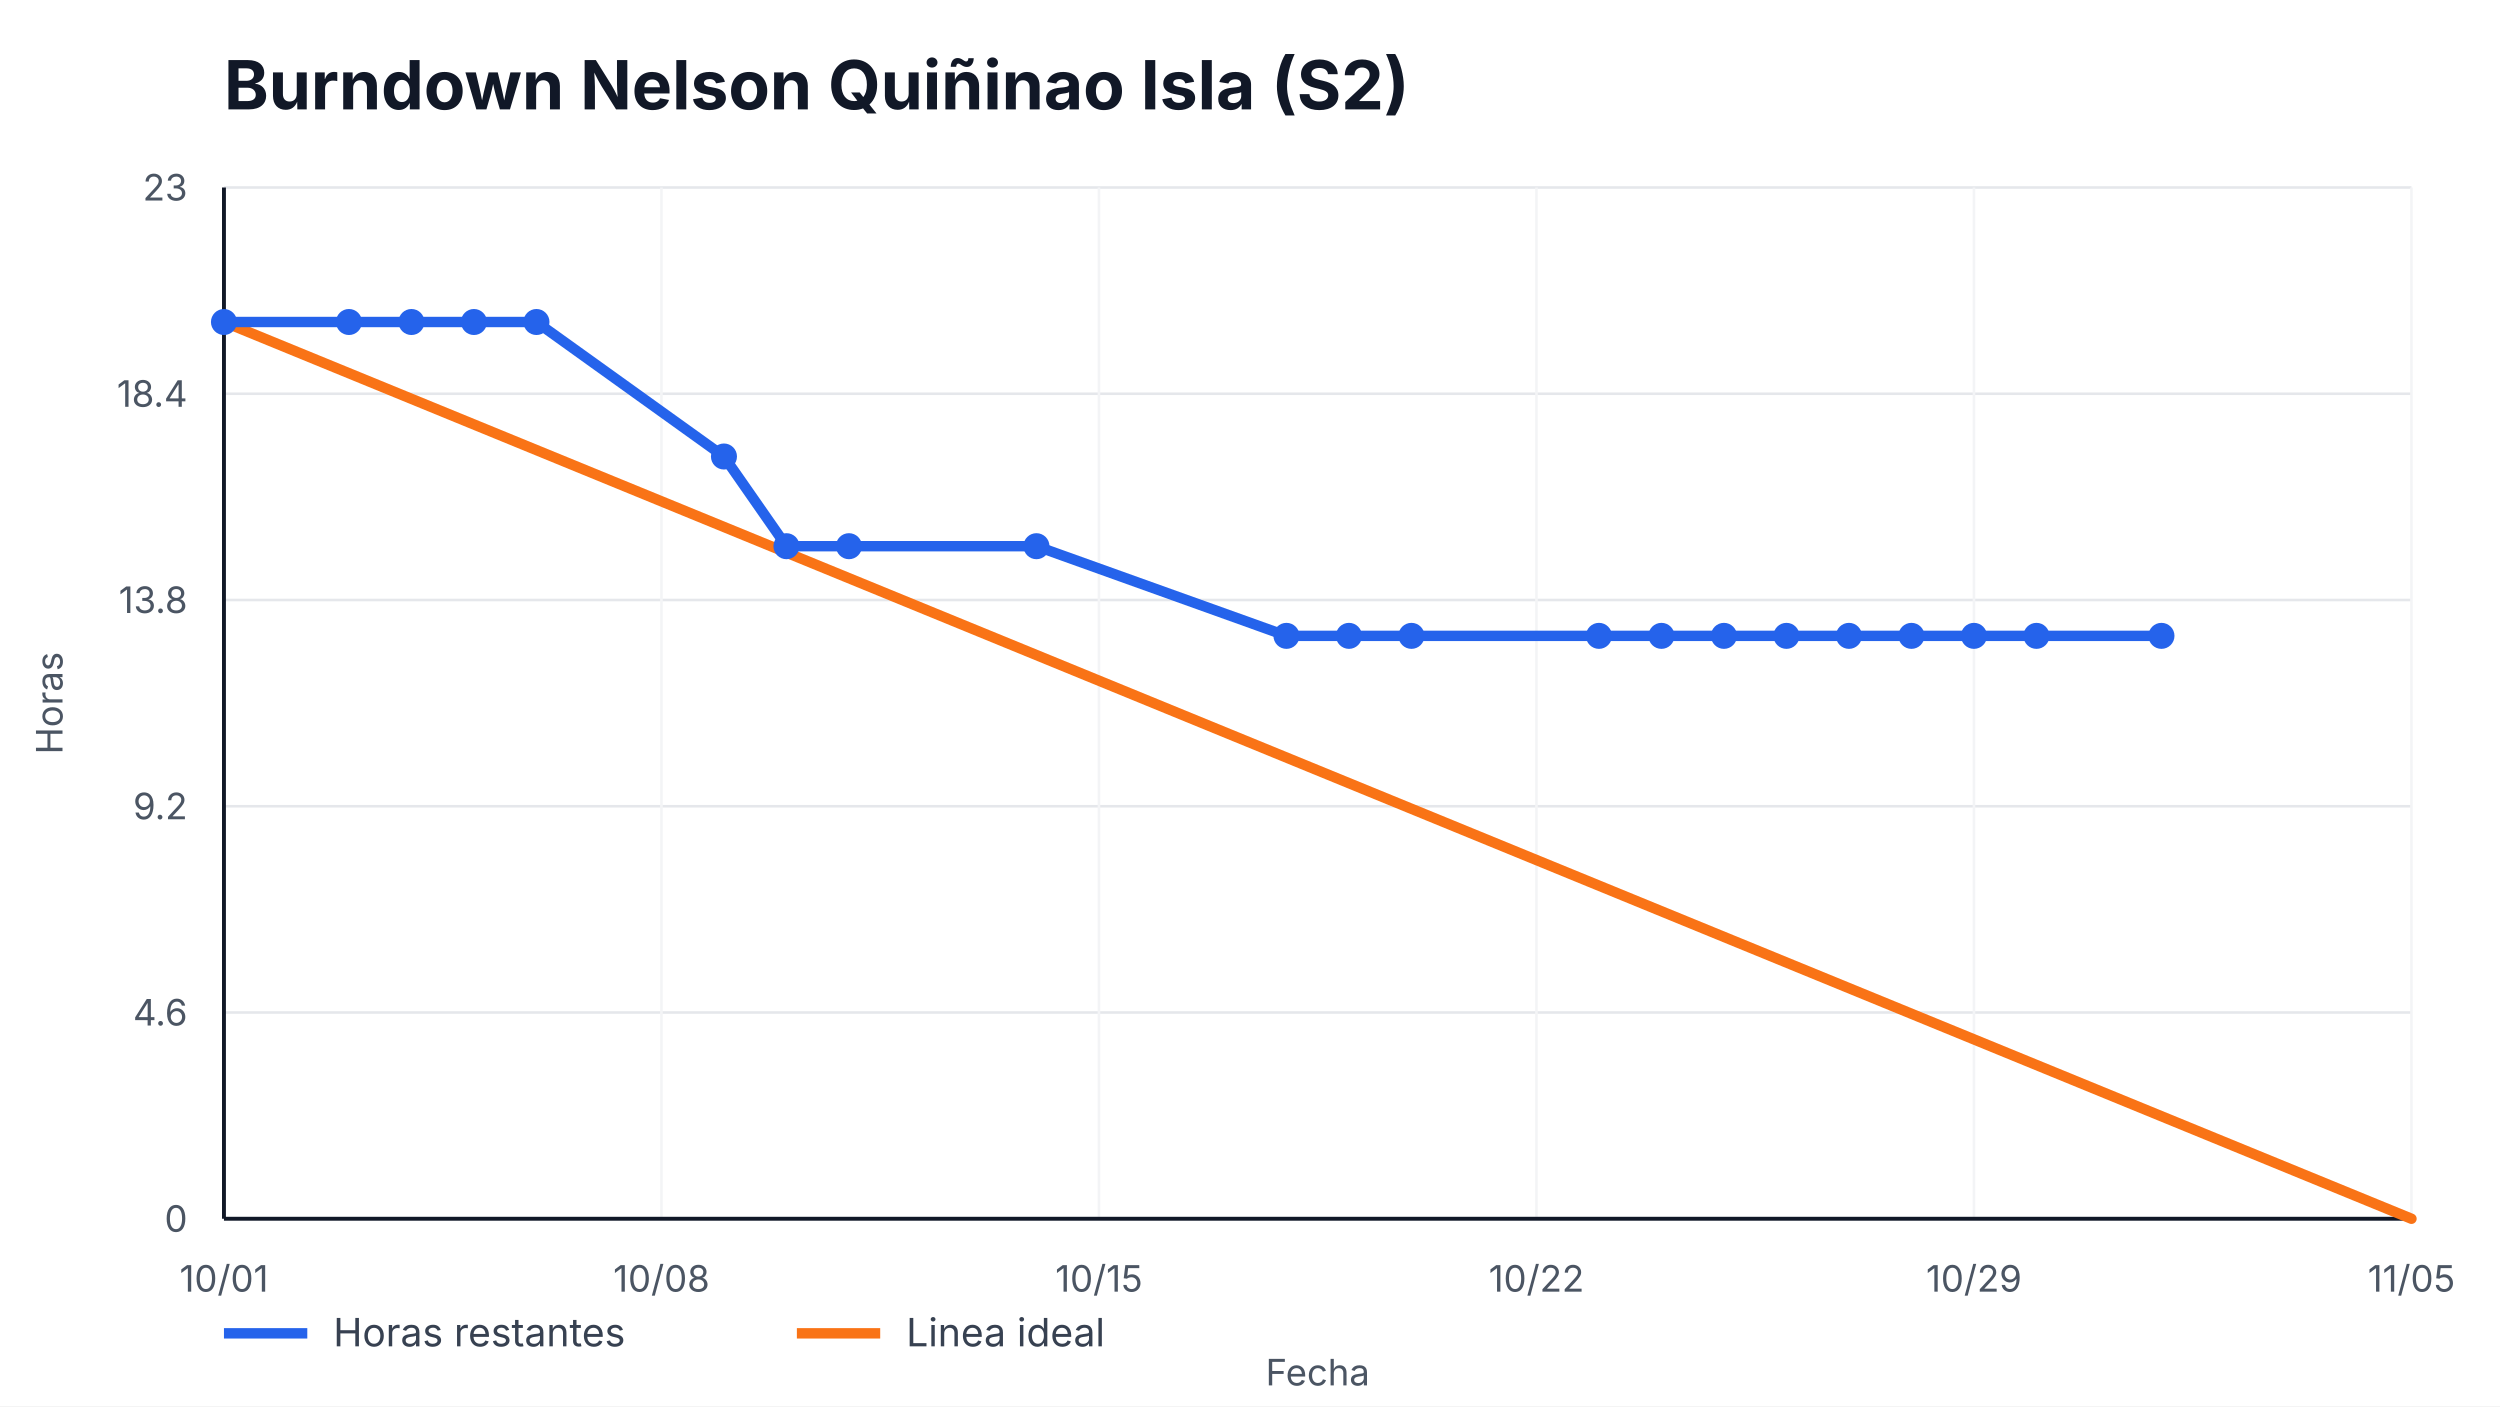
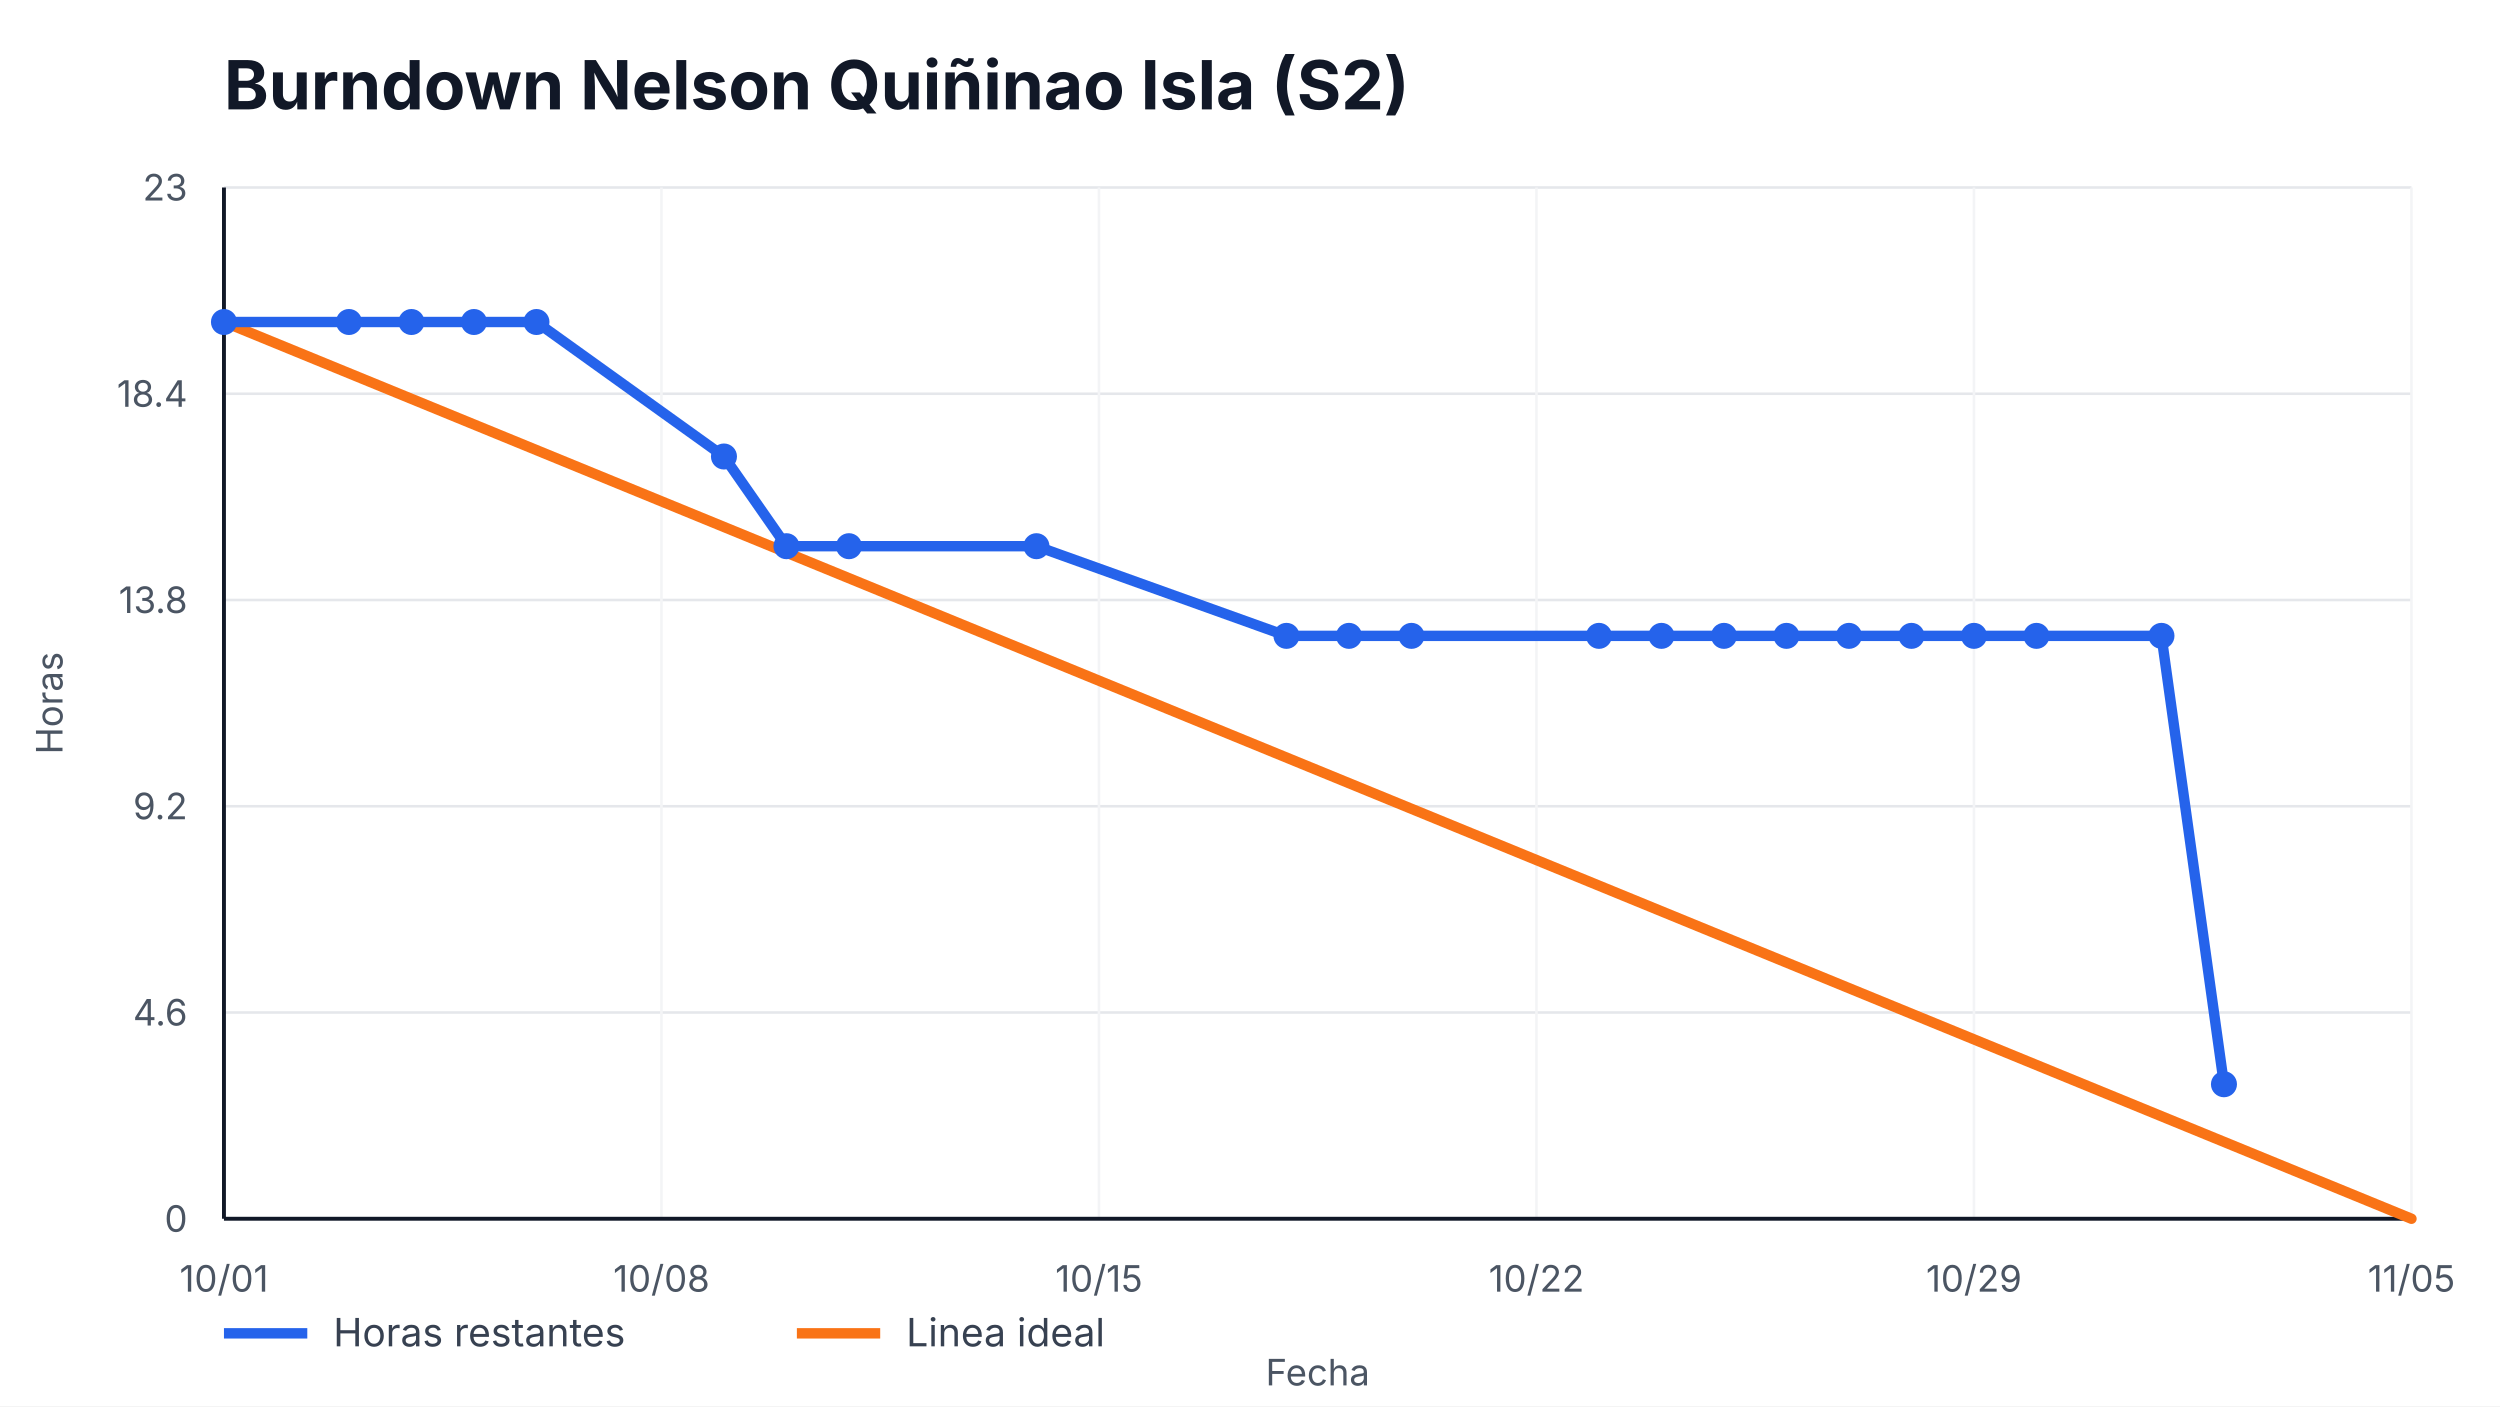
<svg xmlns="http://www.w3.org/2000/svg" width="960" height="540" viewBox="0 0 960 540" role="img" aria-label="Burndown Nelson Quiñinao Isla (S2)">
  <style>
    text { font-family: -apple-system, BlinkMacSystemFont, "Segoe UI", sans-serif; fill: #111827; }
    .title { font-size: 26px; font-weight: 700; }
    .axis { font-size: 14px; fill: #4b5563; }
    .legend { font-size: 15px; fill: #374151; }
    .overrun { font-size: 14px; font-weight: 700; fill: #b91c1c; }
  </style>
  <rect width="100%" height="100%" fill="#ffffff" />
  <text x="86" y="42" class="title">Burndown Nelson Quiñinao Isla (S2)</text>
  <g>
    <line x1="86" y1="468.00" x2="926" y2="468.00" stroke="#e5e7eb" />
    <line x1="86" y1="388.80" x2="926" y2="388.80" stroke="#e5e7eb" />
    <line x1="86" y1="309.60" x2="926" y2="309.60" stroke="#e5e7eb" />
    <line x1="86" y1="230.40" x2="926" y2="230.40" stroke="#e5e7eb" />
    <line x1="86" y1="151.20" x2="926" y2="151.20" stroke="#e5e7eb" />
    <line x1="86" y1="72.00" x2="926" y2="72.00" stroke="#e5e7eb" />
  </g>
  <g>
    <line x1="86.00" y1="72" x2="86.00" y2="468" stroke="#f3f4f6" />
    <text x="86.00" y="496" text-anchor="middle" class="axis">10/01</text>
    <line x1="254.00" y1="72" x2="254.00" y2="468" stroke="#f3f4f6" />
    <text x="254.00" y="496" text-anchor="middle" class="axis">10/08</text>
    <line x1="422.00" y1="72" x2="422.00" y2="468" stroke="#f3f4f6" />
    <text x="422.00" y="496" text-anchor="middle" class="axis">10/15</text>
    <line x1="590.00" y1="72" x2="590.00" y2="468" stroke="#f3f4f6" />
    <text x="590.00" y="496" text-anchor="middle" class="axis">10/22</text>
    <line x1="758.00" y1="72" x2="758.00" y2="468" stroke="#f3f4f6" />
    <text x="758.00" y="496" text-anchor="middle" class="axis">10/29</text>
    <line x1="926.00" y1="72" x2="926.00" y2="468" stroke="#f3f4f6" />
    <text x="926.00" y="496" text-anchor="middle" class="axis">11/05</text>
  </g>
  <line x1="86" y1="468" x2="926" y2="468" stroke="#111827" stroke-width="1.5" />
  <line x1="86" y1="72" x2="86" y2="468" stroke="#111827" stroke-width="1.5" />
  <g>
    <text x="72" y="473.00" text-anchor="end" class="axis">0</text>
    <text x="72" y="393.80" text-anchor="end" class="axis">4.6</text>
    <text x="72" y="314.60" text-anchor="end" class="axis">9.2</text>
    <text x="72" y="235.40" text-anchor="end" class="axis">13.8</text>
    <text x="72" y="156.20" text-anchor="end" class="axis">18.4</text>
    <text x="72" y="77.00" text-anchor="end" class="axis">23</text>
  </g>
  <polyline points="86.00,123.65 926.00,468.00" fill="none" stroke="#f97316" stroke-width="4" stroke-linecap="round" />
-   <polyline points="86.00,123.65 134.00,123.65 158.00,123.65 182.00,123.65 206.00,123.65 278.00,175.30 302.00,209.74 326.00,209.74 398.00,209.74 494.00,244.17 518.00,244.17 542.00,244.17 614.00,244.17 638.00,244.17 662.00,244.17 686.00,244.17 710.00,244.17 734.00,244.17 758.00,244.17 782.00,244.17 830.00,244.17" fill="none" stroke="#2563eb" stroke-width="4" stroke-linecap="round" stroke-linejoin="round" />
+   <polyline points="86.00,123.65 134.00,123.65 158.00,123.65 182.00,123.65 206.00,123.65 278.00,175.30 302.00,209.74 326.00,209.74 398.00,209.74 494.00,244.17 518.00,244.17 542.00,244.17 614.00,244.17 638.00,244.17 662.00,244.17 686.00,244.17 710.00,244.17 734.00,244.17 758.00,244.17 782.00,244.17 830.00,244.17 854.00,416.35" fill="none" stroke="#2563eb" stroke-width="4" stroke-linecap="round" stroke-linejoin="round" />
  <g>
    <circle cx="86.00" cy="123.65" r="5" fill="#2563eb" />
    <circle cx="134.00" cy="123.65" r="5" fill="#2563eb" />
    <circle cx="158.00" cy="123.65" r="5" fill="#2563eb" />
    <circle cx="182.00" cy="123.65" r="5" fill="#2563eb" />
    <circle cx="206.00" cy="123.65" r="5" fill="#2563eb" />
    <circle cx="278.00" cy="175.30" r="5" fill="#2563eb" />
    <circle cx="302.00" cy="209.74" r="5" fill="#2563eb" />
    <circle cx="326.00" cy="209.74" r="5" fill="#2563eb" />
    <circle cx="398.00" cy="209.74" r="5" fill="#2563eb" />
    <circle cx="494.00" cy="244.17" r="5" fill="#2563eb" />
    <circle cx="518.00" cy="244.17" r="5" fill="#2563eb" />
    <circle cx="542.00" cy="244.17" r="5" fill="#2563eb" />
    <circle cx="614.00" cy="244.17" r="5" fill="#2563eb" />
    <circle cx="638.00" cy="244.17" r="5" fill="#2563eb" />
    <circle cx="662.00" cy="244.17" r="5" fill="#2563eb" />
    <circle cx="686.00" cy="244.17" r="5" fill="#2563eb" />
    <circle cx="710.00" cy="244.17" r="5" fill="#2563eb" />
    <circle cx="734.00" cy="244.17" r="5" fill="#2563eb" />
    <circle cx="758.00" cy="244.17" r="5" fill="#2563eb" />
    <circle cx="782.00" cy="244.17" r="5" fill="#2563eb" />
    <circle cx="830.00" cy="244.17" r="5" fill="#2563eb" />
+     <circle cx="854.00" cy="416.35" r="5" fill="#2563eb" />
  </g>
  <line x1="86" y1="512" x2="118" y2="512" stroke="#2563eb" stroke-width="4" />
  <text x="128" y="517" class="legend">Horas restantes</text>
  <line x1="306" y1="512" x2="338" y2="512" stroke="#f97316" stroke-width="4" />
  <text x="348" y="517" class="legend">Linea ideal</text>
  <text x="506.0" y="532" text-anchor="middle" class="axis">Fecha</text>
  <text x="24" y="270.0" transform="rotate(-90 24,270.0)" text-anchor="middle" class="axis">Horas</text>
</svg>
